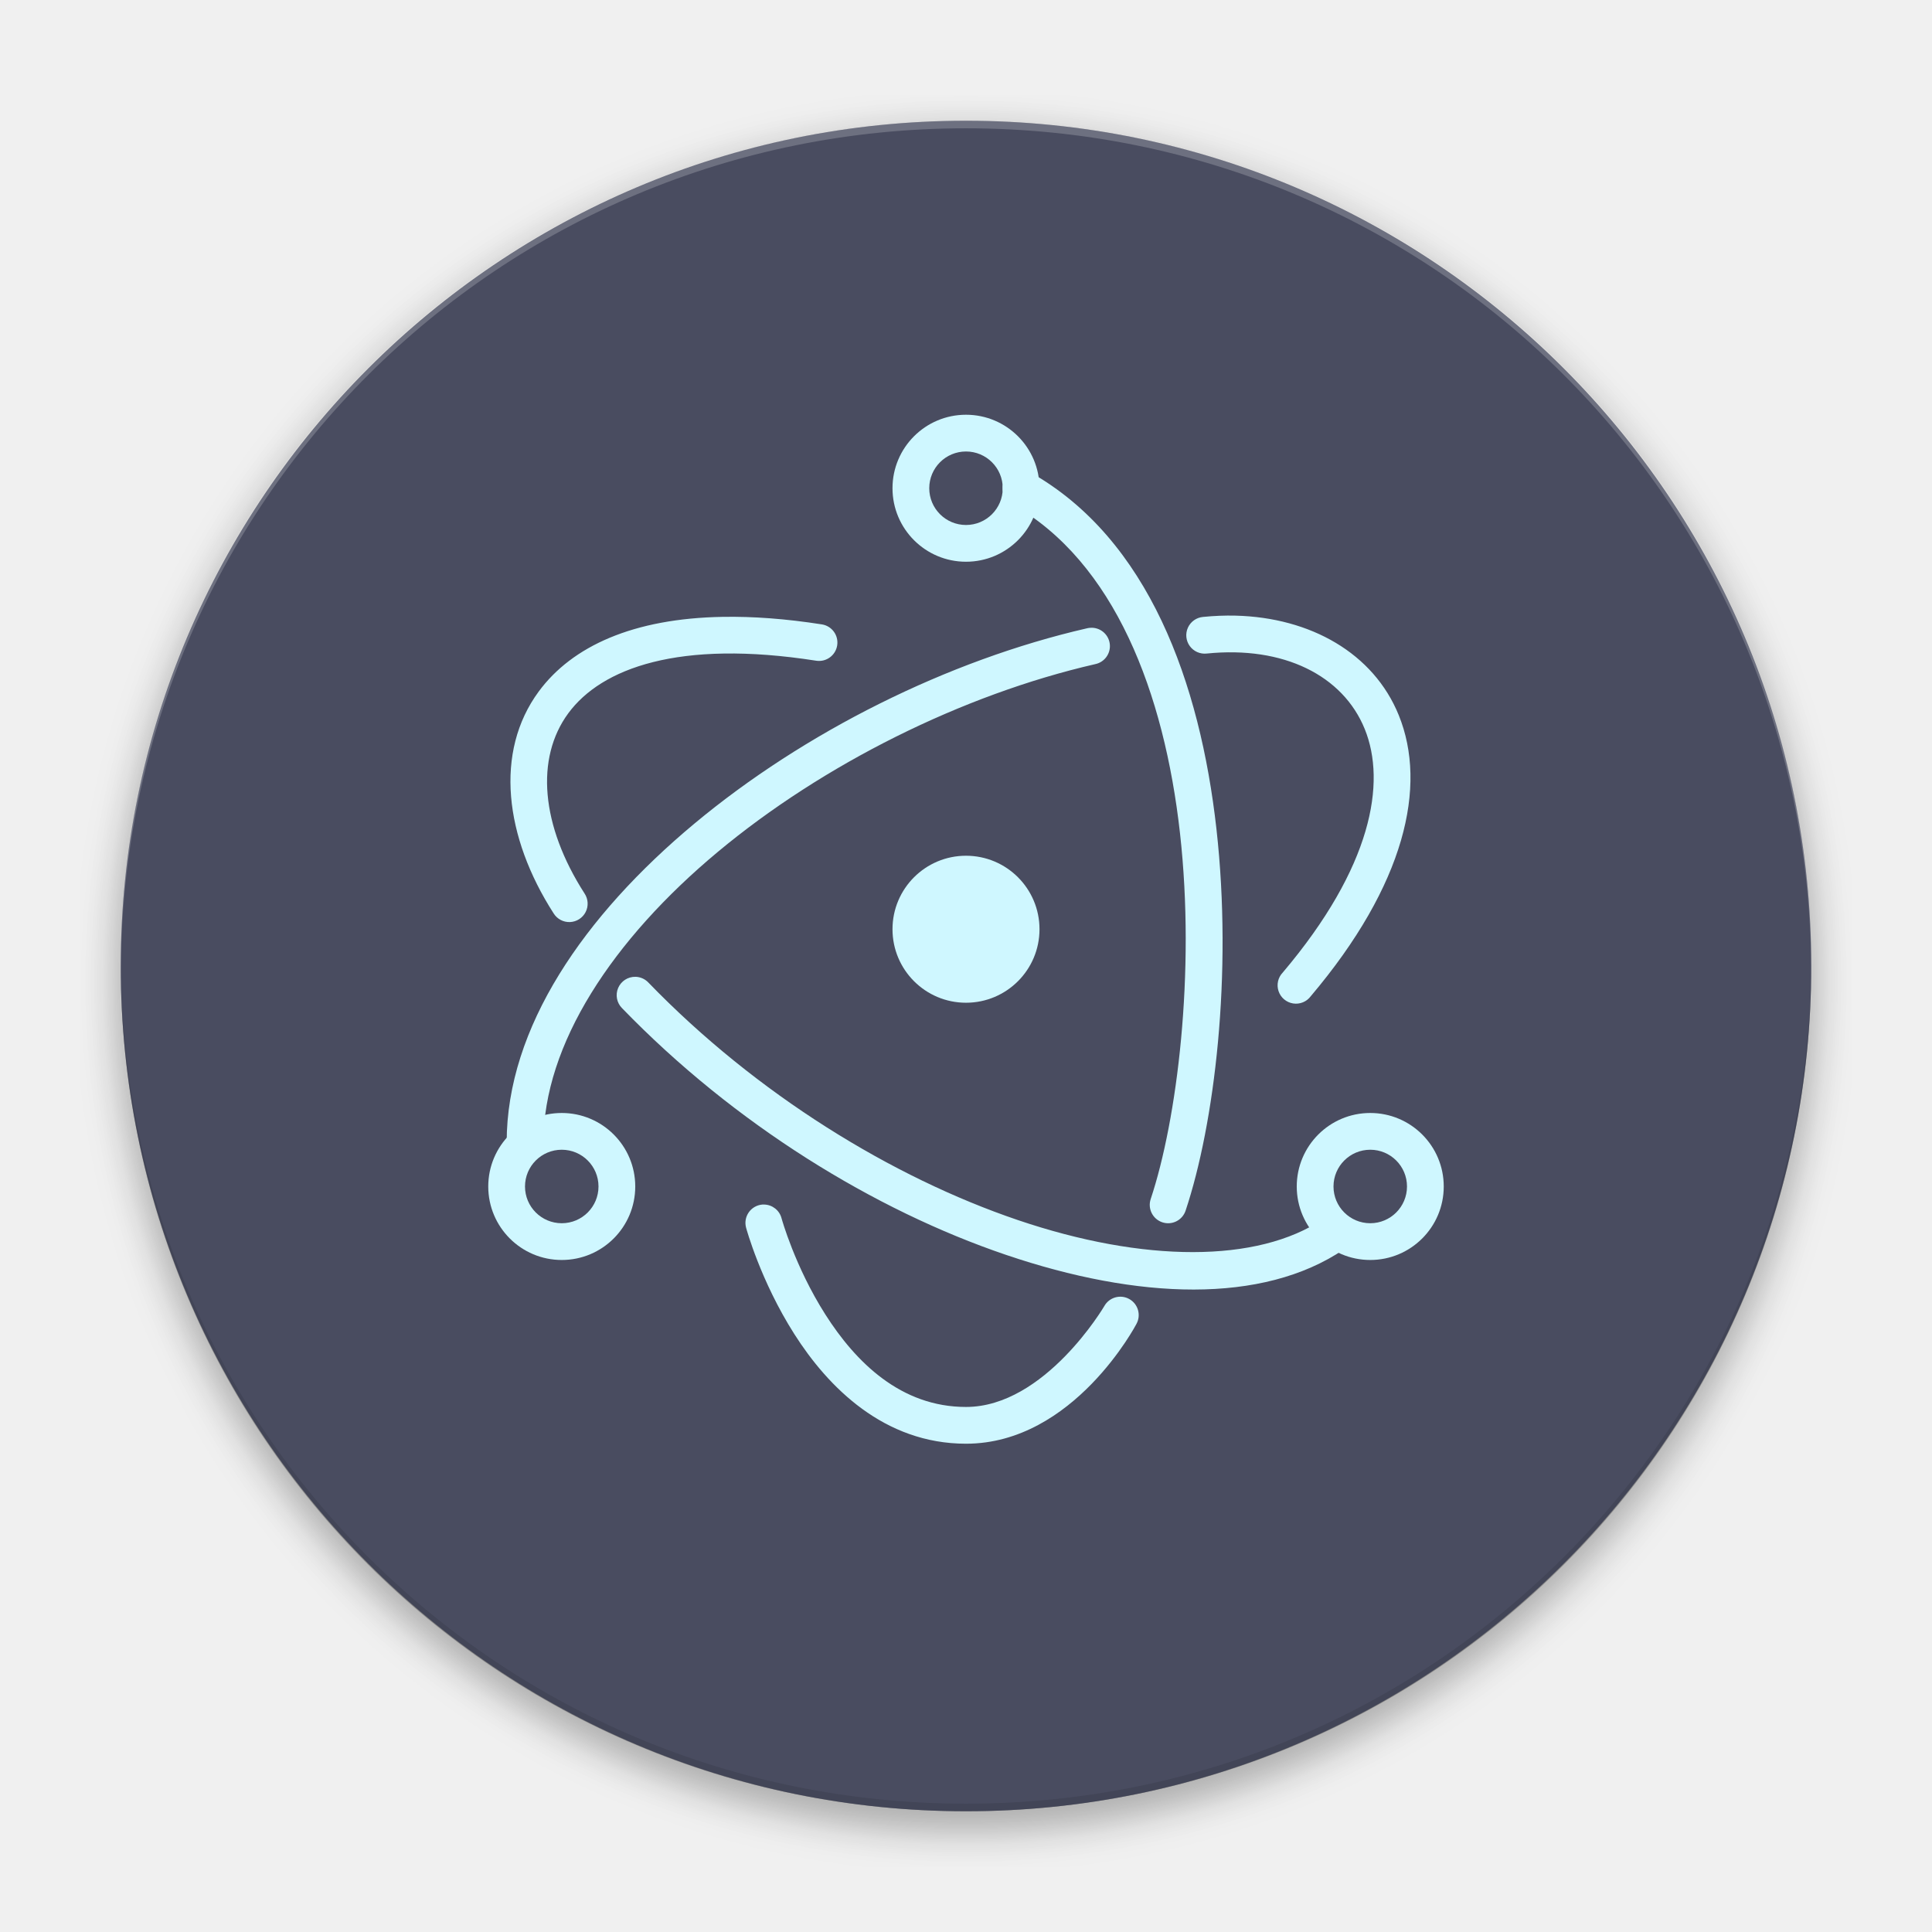
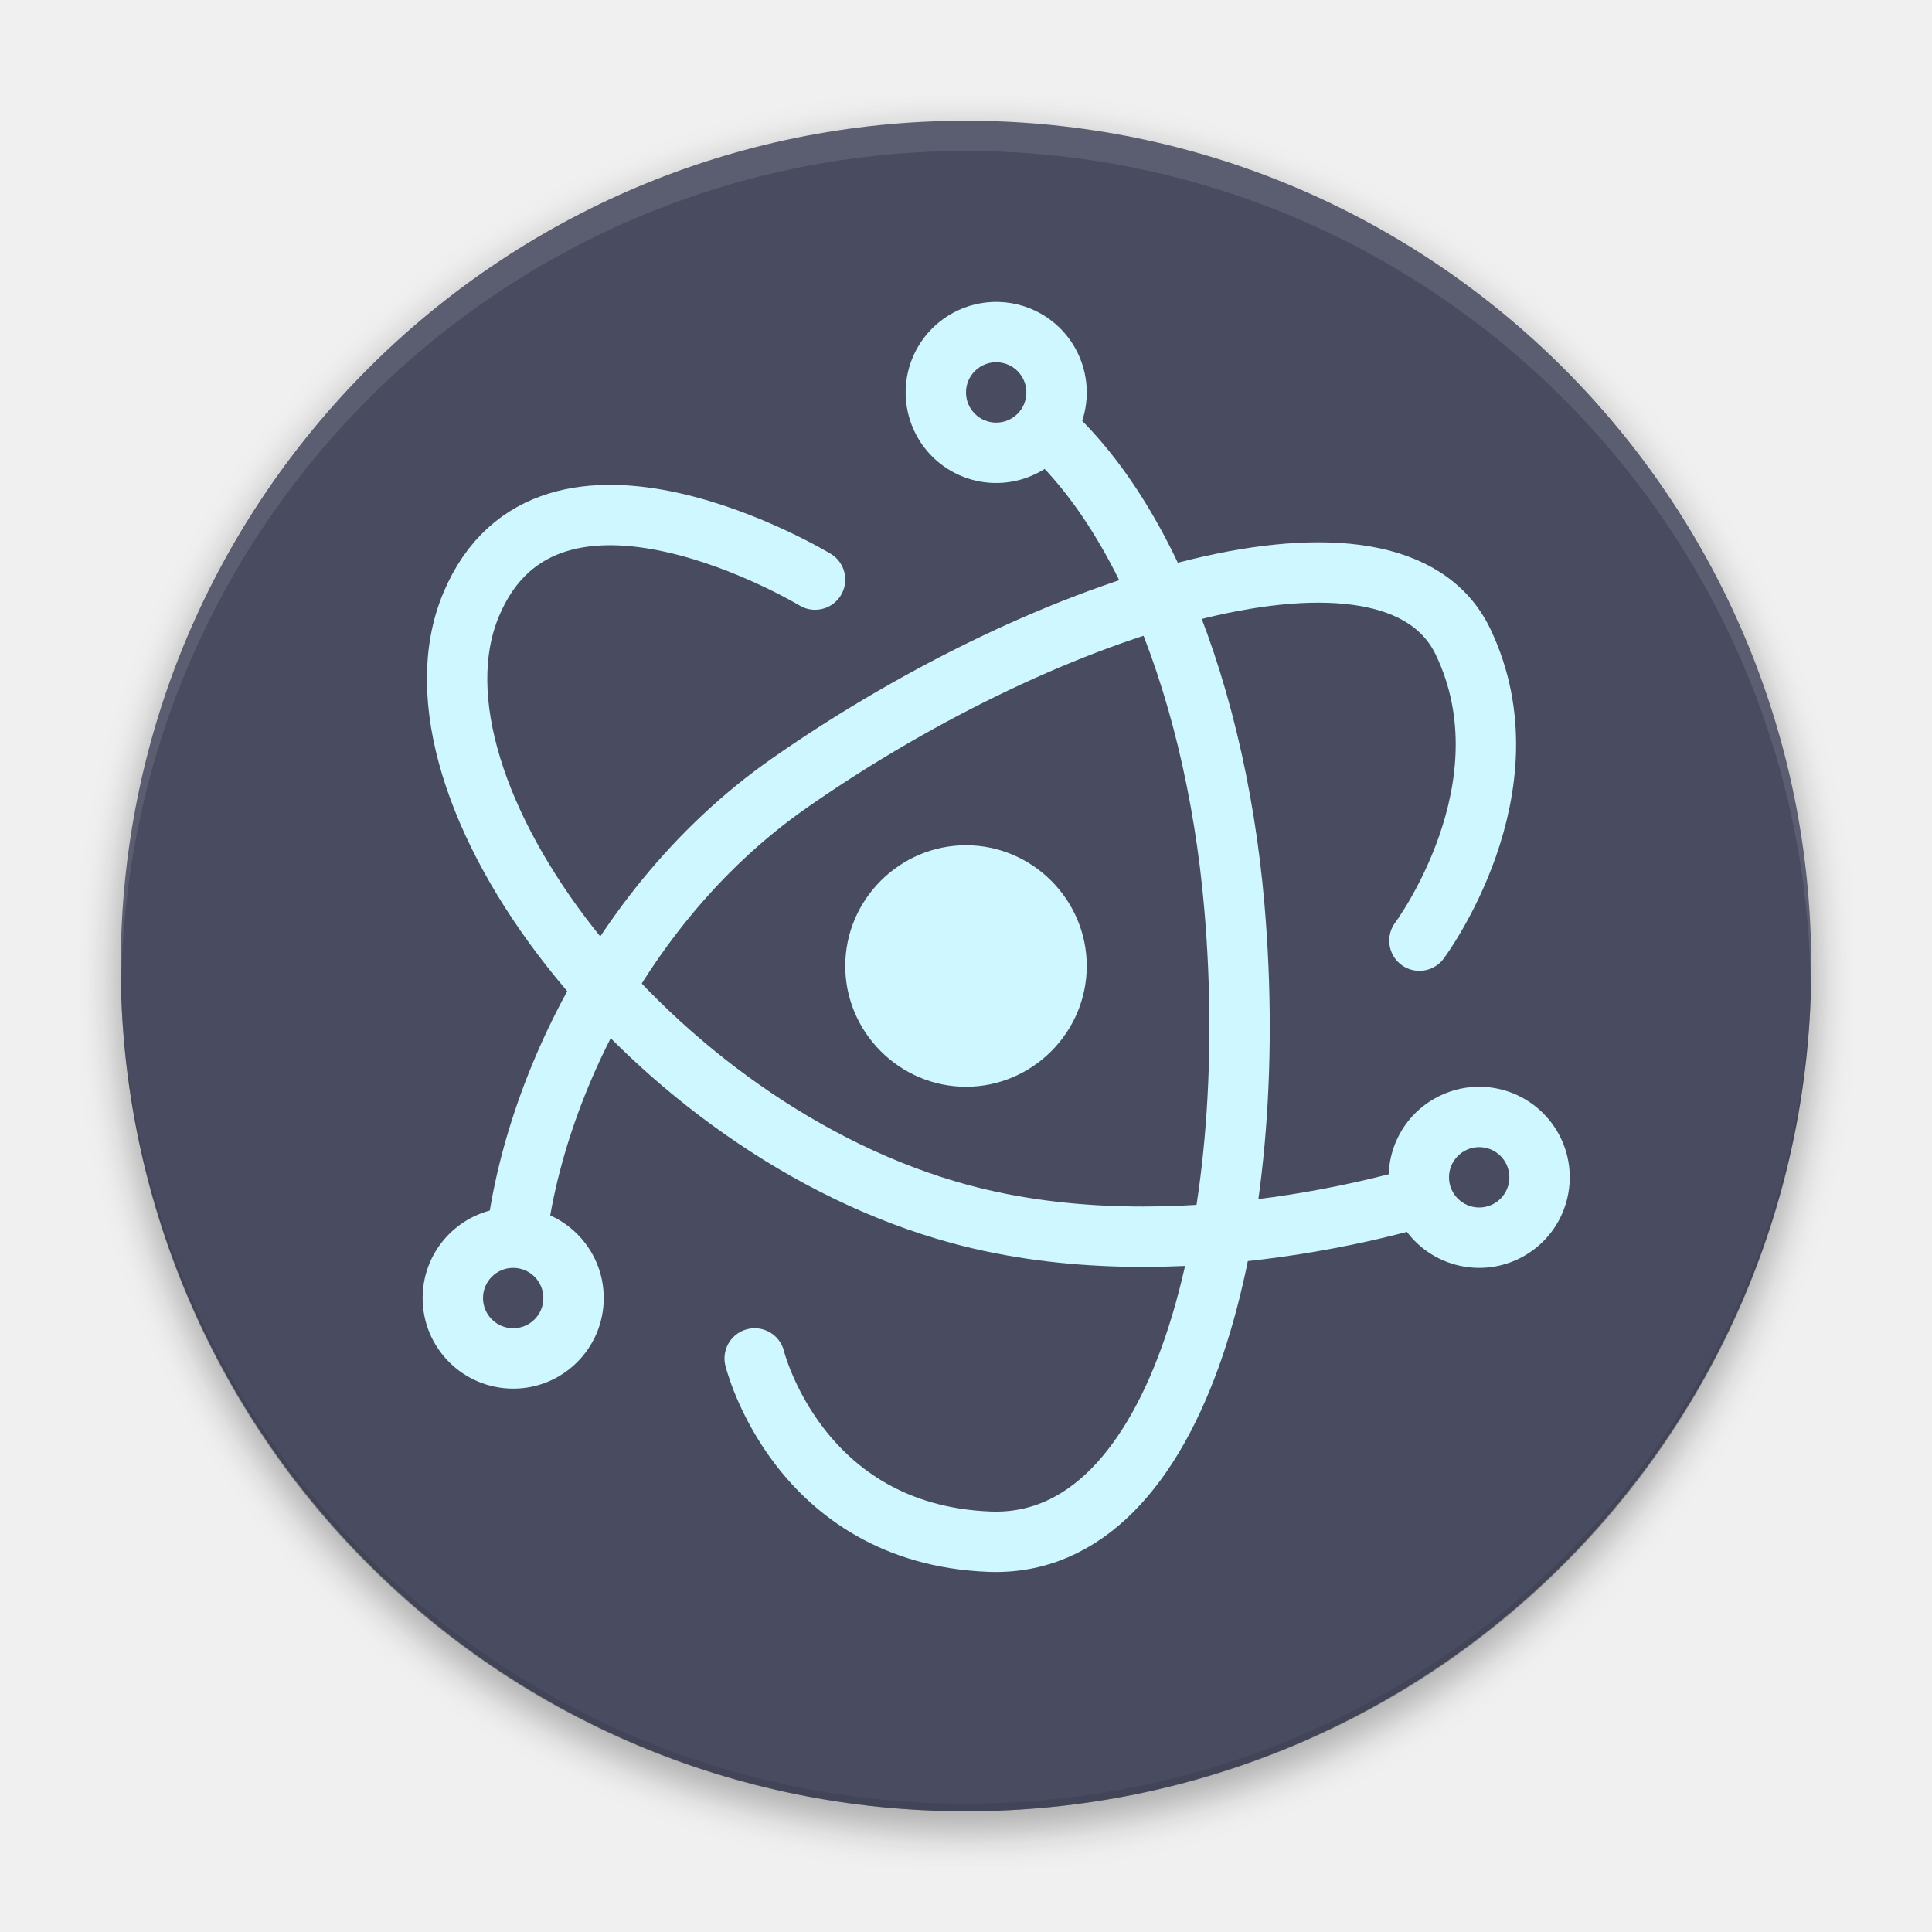
<svg xmlns="http://www.w3.org/2000/svg" width="512" height="512" enable-background="new" version="1.0">
  <defs>
    <filter id="a" x="-.024" y="-.024" width="1.048" height="1.048" color-interpolation-filters="sRGB">
      <feGaussianBlur stdDeviation="4.48" />
    </filter>
  </defs>
-   <rect transform="matrix(0,-1,-1,0,-208,228)" x="-256" y="-688" width="448" height="448" rx="224" ry="224" filter="url(#a)" opacity=".1" stroke="#000" stroke-width="8" />
+   <rect transform="matrix(0,-1,-1,0,-208,228)" x="-256" y="-688" width="448" height="448" rx="224" ry="224" filter="url(#a)" opacity=".1" stroke="#000000" stroke-width="8" />
  <rect transform="matrix(0,-1,-1,0,-208,228)" x="-256" y="-688" width="448" height="448" rx="224" ry="224" filter="url(#a)" opacity=".2" />
  <path d="m256 480c-124.1 0-224-99.904-224-224 0-0.674 3e-3 -1.336 0-2 0 124.1 99.904 224 224 224s224-99.904 224-224c-3e-3 0.664 0 1.326 0 2 0 124.1-99.904 224-224 224z" opacity=".2" />
-   <rect transform="matrix(0,-1,-1,0,0,0)" x="-480" y="-480" width="448" height="448" rx="224" ry="224" fill="#494c60" />
-   <path d="m256 32c-124.1 0-224 99.904-224 224 0 0.334 0.01 0.666 0.012 1 0.536-123.63 100.23-223 223.99-223s223.45 99.369 223.99 223c1e-3 -0.334 0.012-0.666 0.012-1 0-124.1-99.904-224-224-224z" fill="#fff" opacity=".2" />
+   <path d="m256 32c-124.1 0-224 99.904-224 224 0 0.334 0.01 0.666 0.012 1 0.536-123.63 100.23-223 223.99-223s223.45 99.369 223.99 223c1e-3 -0.334 0.012-0.666 0.012-1 0-124.1-99.904-224-224-224z" fill="#ffffff" opacity=".2" />
+   <g transform="translate(561.69 81.86)">
+     <path d="m-305.69-49.86a224 224 0 0 0-224 224 224 224 0 0 0 224 224 224 224 0 0 0 224-224 224 224 0 0 0-224-224z" fill="#494c60" stroke-width="8" />
+     <path d="m-185.53 167.42s30.173-40.349 11.552-79.216c-18.621-38.867-109-11.08-178.48 37.447-50.02 34.935-74.111 96.521-73.232 136.49" fill="none" stroke="#cff7ff" stroke-linecap="round" stroke-width="16" />
+     <path d="m-361.69 278.14s11.433 46.547 62.168 48.56c50.735 2.013 72.238-83.883 64.952-168.32-5.245-60.786-28.067-117.02-63.12-136.24" fill="none" stroke="#cff7ff" stroke-linecap="round" stroke-width="16" />
+     <path d="m-345.69 71.74s-70.54-42.597-91.152 6.644c-20.612 49.241 47.72 139.3 129.51 161.48 57.094 15.485 121.15-3.007 137.64-9.728" fill="none" stroke="#cff7ff" stroke-linecap="round" stroke-width="16" />
+     <path d="m-305.69 142.14c-17.566 0-32 14.434-32 32 0 17.566 14.434 32 32 32 17.566 0 32-14.434 32-32 0-17.566-14.434-32-32-32z" fill="#cff7ff" stroke-width="8" />
+     <path d="m-305.69-49.86a224 224 0 0 0-224 224 224 224 0 0 0 0.172 3.25 224 224 0 0 1 223.83-219.25 224 224 0 0 1 223.83 220.62 224 224 0 0 0 0.172-4.625 224 224 0 0 0-224-224z" fill="#ffffff" opacity=".1" stroke-width="8" />
+     <path d="m-298.81-1.828a24 24 0 0 0-19.656 11.969 24 24 0 0 0 8.781 32.781 24 24 0 0 0 32.781-8.781 24 24 0 0 0-8.781-32.781 24 24 0 0 0-13.125-3.188zm128.56 207.97a24 24 0 0 0-11.438 3.219 24 24 0 0 0-8.781 32.781 24 24 0 0 0 32.781 8.781 24 24 0 0 0 8.781-32.781 24 24 0 0 0-21.344-12zm-255.44 32a24 24 0 0 0-24 24 24 24 0 0 0 24 24 24 24 0 0 0 24-24 24 24 0 0 0-24-24z" fill="#cff7ff" stroke-width="8" />
+     <path d="m-297.69 14.14a8 8 0 0 0-8 8 8 8 0 0 0 8 8 8 8 0 0 0 8-8 8 8 0 0 0-8-8zm128 208a8 8 0 0 0-8 8 8 8 0 0 0 8 8 8 8 0 0 0 8-8 8 8 0 0 0-8-8zm-256 32a8 8 0 0 0-8 8 8 8 0 0 0 8 8 8 8 0 0 0 8-8 8 8 0 0 0-8-8z" fill="#494c60" stroke-width="8" />
+   </g>
  <path d="m256 480c-124.1 0-224-99.904-224-224 0-0.334 0.01-0.666 0.012-1 0.536 123.63 100.23 223 223.99 223s223.45-99.369 223.99-223c1e-3 0.334 0.012 0.666 0.012 1 0 124.1-99.904 224-224 224z" opacity=".1" />
-   <path d="m256 109.91a19.478 19.478 0 0 0-19.478 19.478 19.478 19.478 0 0 0 19.478 19.478 19.478 19.478 0 0 0 19.478-19.478 19.478 19.478 0 0 0-19.478-19.478zm0 9.739a9.739 9.739 0 0 1 9.739 9.739 9.739 9.739 0 0 1-9.739 9.739 9.739 9.739 0 0 1-9.739-9.739 9.739 9.739 0 0 1 9.739-9.739zm0 107.13a19.478 19.478 0 0 0-19.478 19.478 19.478 19.478 0 0 0 19.478 19.478 19.478 19.478 0 0 0 19.478-19.478 19.478 19.478 0 0 0-19.478-19.478zm-107.13 68.174a19.478 19.478 0 0 0-19.478 19.478 19.478 19.478 0 0 0 19.478 19.478 19.478 19.478 0 0 0 19.478-19.478 19.478 19.478 0 0 0-19.478-19.478zm214.26 0a19.478 19.478 0 0 0-19.478 19.478 19.478 19.478 0 0 0 19.478 19.478 19.478 19.478 0 0 0 19.478-19.478 19.478 19.478 0 0 0-19.478-19.478zm-214.26 9.739a9.739 9.739 0 0 1 9.739 9.739 9.739 9.739 0 0 1-9.739 9.739 9.739 9.739 0 0 1-9.739-9.739 9.739 9.739 0 0 1 9.739-9.739zm214.26 0a9.739 9.739 0 0 1 9.739 9.739 9.739 9.739 0 0 1-9.739 9.739 9.739 9.739 0 0 1-9.739-9.739 9.739 9.739 0 0 1 9.739-9.739z" fill="#cff7ff" stroke-width="9.739" />
-   <path d="m270.69 124.48a4.87 4.87 0 0 0-2.454 9.149c27.165 15.263 40.319 50.055 44.473 87.157 4.154 37.102-0.802 76.094-7.761 96.973a4.872 4.872 0 0 0 9.245 3.082c7.649-22.947 12.508-62.471 8.179-101.14-4.329-38.667-17.956-76.901-49.38-94.557a4.87 4.87 0 0 0-2.302-0.666zm56.78 38.671c-2.828-0.068-5.722 0.049-8.655 0.342a4.876 4.876 0 1 0 0.989 9.701c20.365-2.067 36.106 5.817 41.867 20.011 5.761 14.194 1.96 36.549-21.723 64.522a4.87 4.87 0 1 0 7.418 6.278c25.013-29.545 30.951-55.671 23.32-74.47-6.676-16.449-23.419-25.88-43.217-26.383zm-135.89 0.321c-23.723 0.397-39.951 7.761-48.81 19.782-11.812 16.03-9.051 38.588 3.957 58.816a4.873 4.873 0 1 0 8.198-5.269c-11.595-18.031-13.088-35.881-4.318-47.782 8.77-11.902 29.263-19.619 65.682-13.924a4.872 4.872 0 1 0 1.522-9.625c-9.583-1.5-18.329-2.133-26.237-1.996zm97.849 2.891a4.87 4.87 0 0 0-0.589 0.019 4.87 4.87 0 0 0-0.818 0.133c-36.88 8.473-74.897 27.499-104.03 51.777-29.13 24.28-49.718 53.974-49.718 84.458a4.87 4.87 0 1 0 9.739 0c0-26.004 18.362-53.78 46.203-76.981 27.841-23.201 64.808-41.677 100-49.761a4.87 4.87 0 0 0-0.78-9.644zm-121.04 92.502a4.87 4.87 0 0 0-3.538 8.312c29.791 30.784 66.87 53.538 101.76 65.378 34.896 11.84 67.922 13.137 89.498-1.427a4.872 4.872 0 1 0-5.44-8.084c-17.381 11.732-47.66 11.579-80.937 0.282-33.278-11.291-69.241-33.325-97.888-62.925a4.87 4.87 0 0 0-3.462-1.541zm34.125 60.356a4.87 4.87 0 0 0-0.495 0 4.87 4.87 0 0 0-4.28 6.202s3.791 14.014 12.763 28.114c8.97 14.112 23.793 29.062 45.501 29.062 28.599 0 45.157-31.728 45.157-31.728a4.87 4.87 0 1 0-8.522-4.718s-15.699 26.705-36.639 26.705c-17.248 0-29.208-11.833-37.281-24.523-8.074-12.68-11.59-25.448-11.59-25.448a4.87 4.87 0 0 0-4.622-3.671z" color="#000000" color-rendering="auto" dominant-baseline="auto" fill="#cff7ff" fill-rule="evenodd" image-rendering="auto" shape-rendering="auto" solid-color="#000000" stroke-width="9.739" style="font-feature-settings:normal;font-variant-alternates:normal;font-variant-caps:normal;font-variant-ligatures:normal;font-variant-numeric:normal;font-variant-position:normal;isolation:auto;mix-blend-mode:normal;shape-padding:0;text-decoration-color:#000000;text-decoration-line:none;text-decoration-style:solid;text-indent:0;text-orientation:mixed;text-transform:none;white-space:normal" />
</svg>
